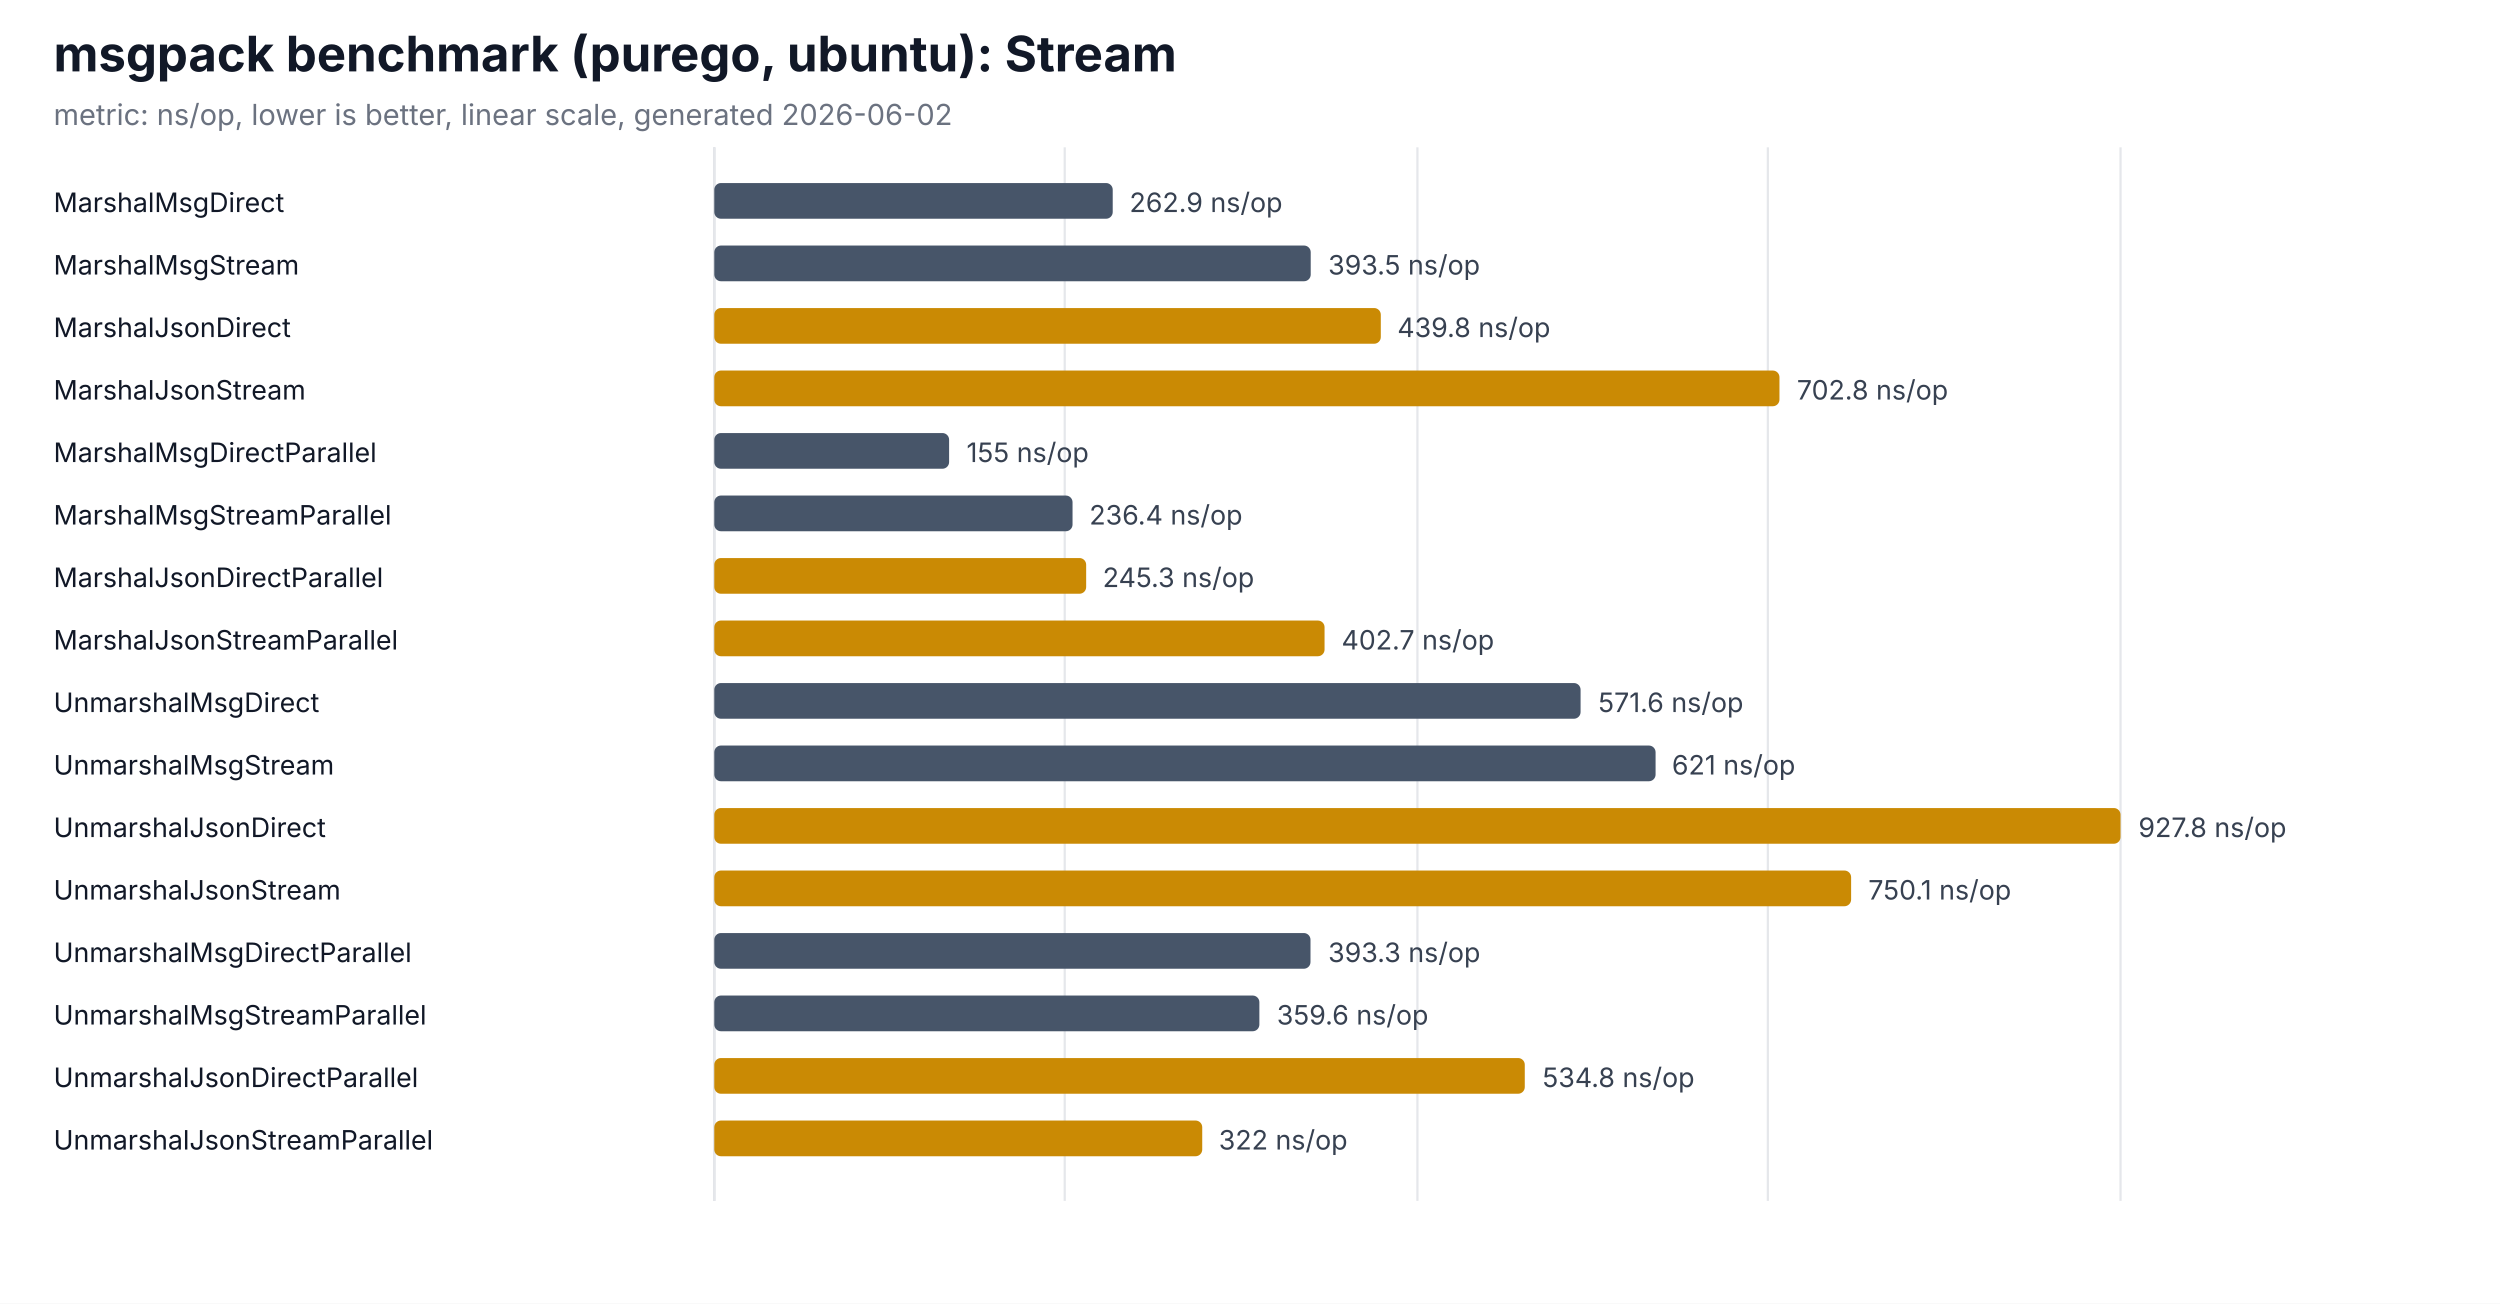
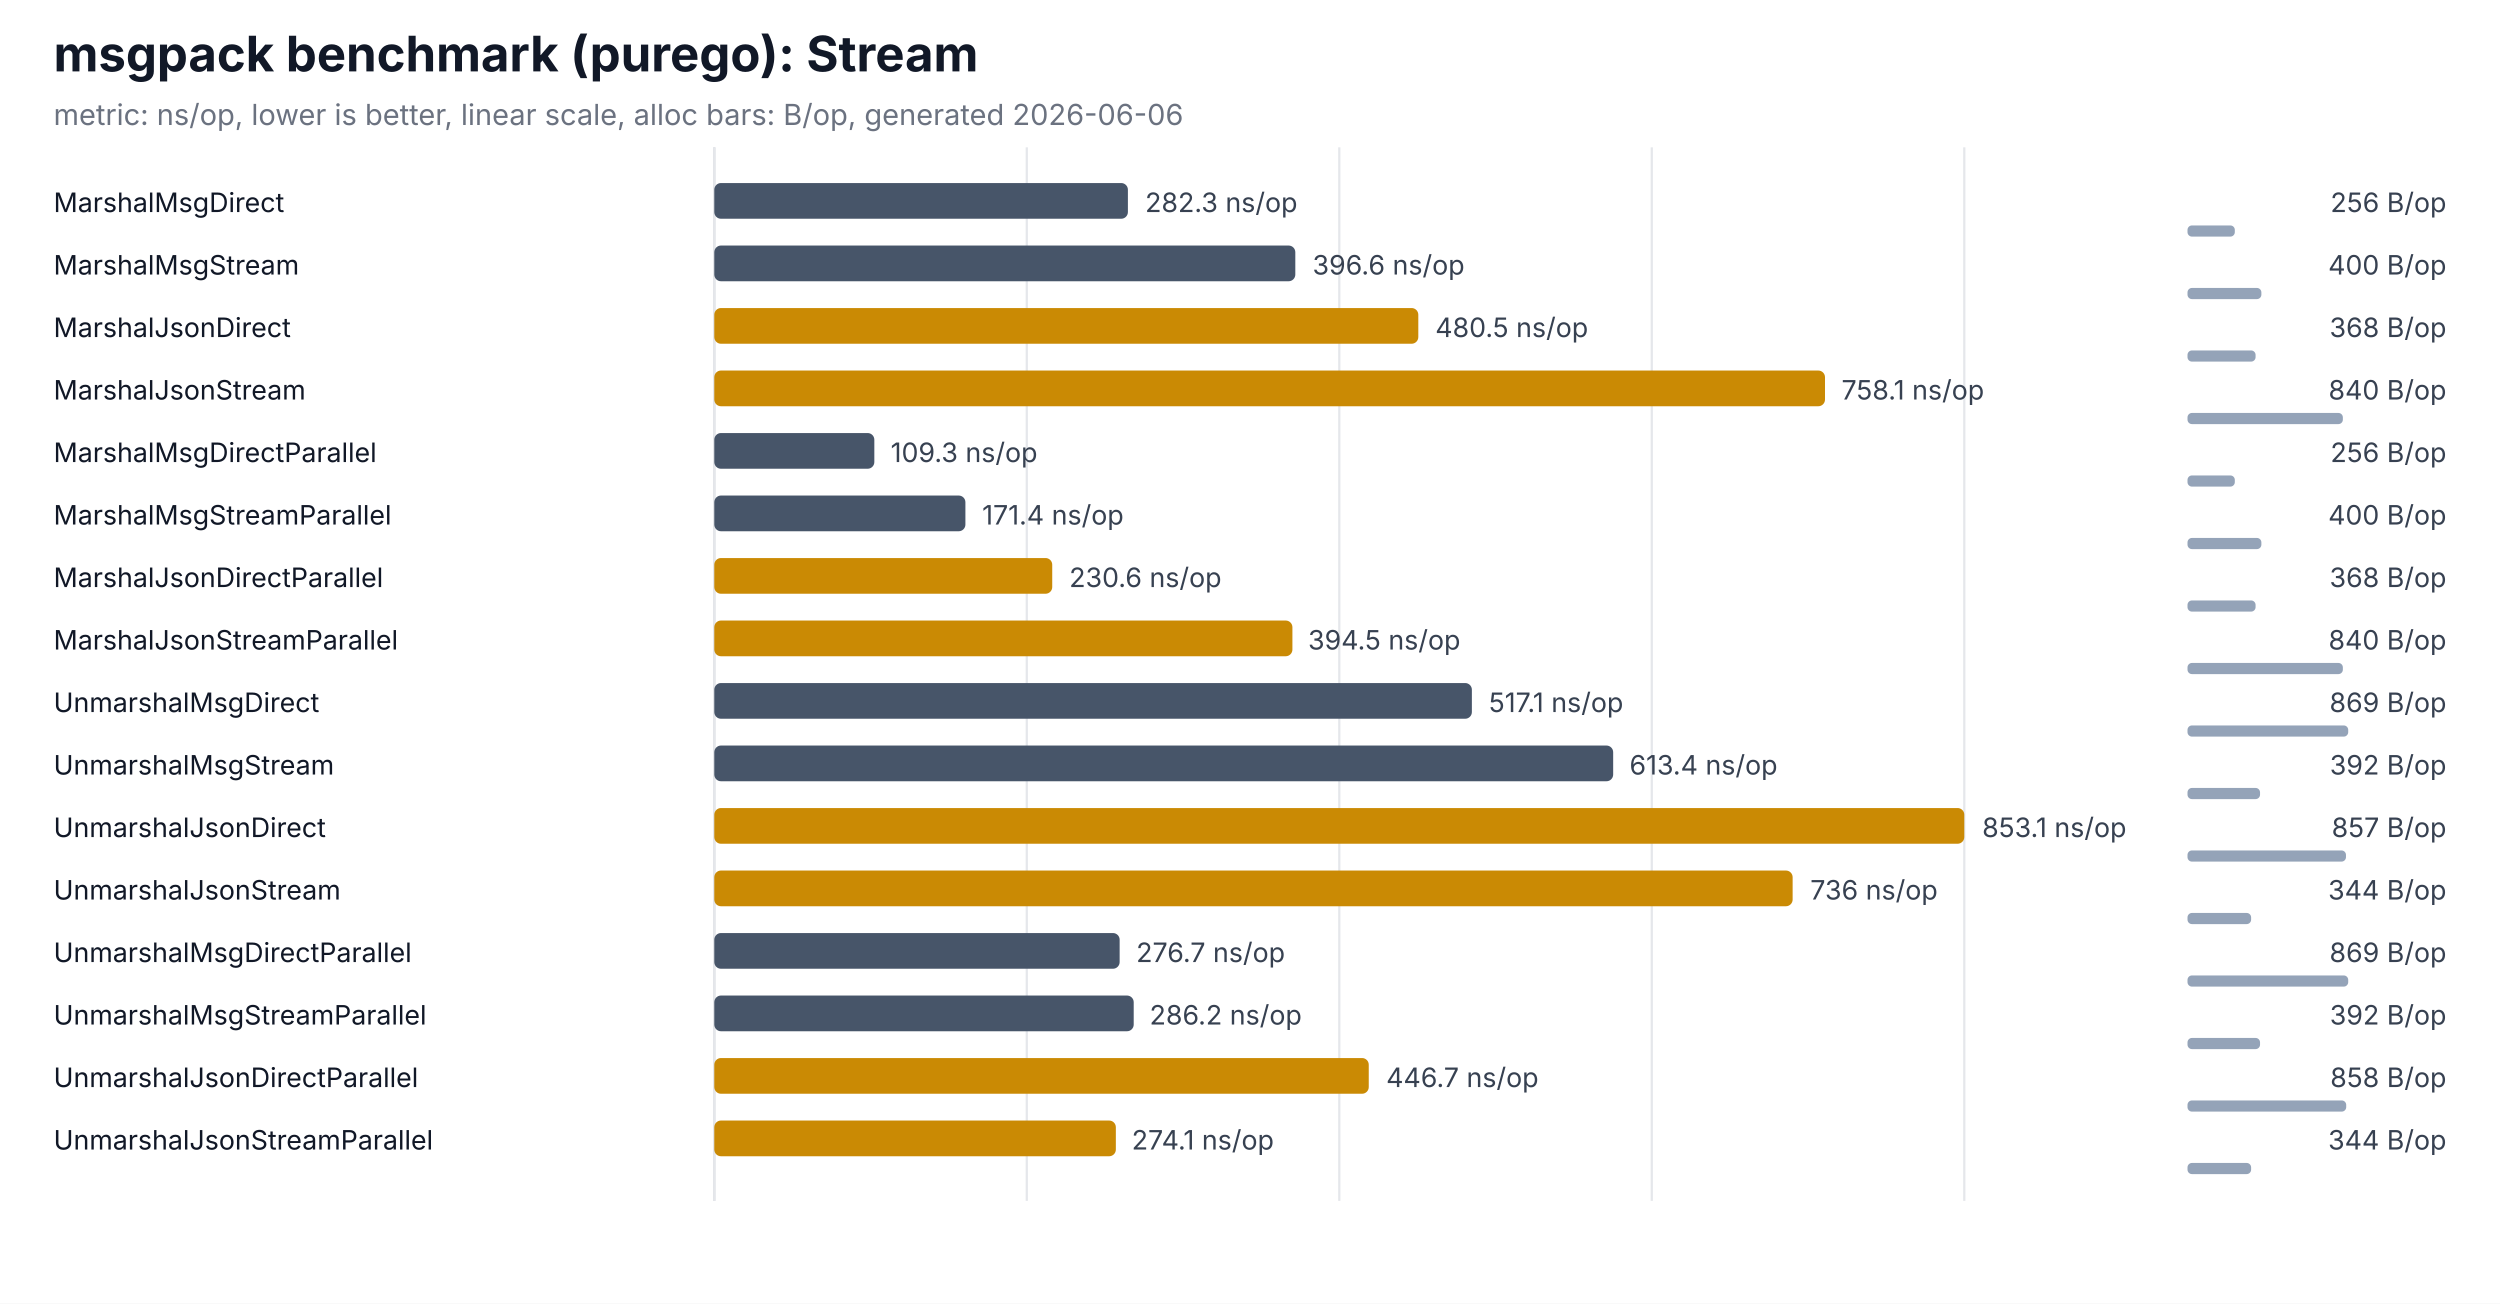
- <svg xmlns="http://www.w3.org/2000/svg" width="1120" height="584" viewBox="0 0 1120 584" role="img" aria-label="msgpack benchmark (purego, ubuntu): Stream">
+ <svg xmlns="http://www.w3.org/2000/svg" width="1120" height="584" viewBox="0 0 1120 584" role="img" aria-label="msgpack benchmark (purego): Stream">
  <rect class="background" width="100%" height="100%" />
  <style>
svg{color-scheme:light dark}
.background{fill:#ffffff}
text{font-family:-apple-system,BlinkMacSystemFont,"Segoe UI",sans-serif;fill:#111827}
.subtitle{fill:#6b7280;font-size:13px}
.label{font-size:12px}
.value{fill:#374151;font-size:12px}
+ .allocbar{fill:#94a3b8}
.axis{stroke:#d1d5db;stroke-width:1}
.grid{stroke:#e5e7eb;stroke-width:1}
@media (prefers-color-scheme:dark){
.background{fill:#111827}
text{fill:#f9fafb}
.subtitle{fill:#9ca3af}
.value{fill:#d1d5db}
+ .allocbar{fill:#9ca3af}
.axis{stroke:#4b5563}
.grid{stroke:#374151}
}
</style>
-   <text x="24" y="32" font-size="22" font-weight="700">msgpack benchmark (purego, ubuntu): Stream</text>
-   <text x="24" y="56" class="subtitle">metric: ns/op, lower is better, linear scale, generated 2026-06-02</text>
+   <text x="24" y="32" font-size="22" font-weight="700">msgpack benchmark (purego): Stream</text>
+   <text x="24" y="56" class="subtitle">metric: ns/op, lower is better, linear scale, alloc bars: B/op, generated 2026-06-06</text>
  <line x1="320" y1="66" x2="320" y2="538" class="axis" />
  <line x1="320" y1="66" x2="320" y2="538" class="grid" />
-   <line x1="477" y1="66" x2="477" y2="538" class="grid" />
-   <line x1="635" y1="66" x2="635" y2="538" class="grid" />
-   <line x1="792" y1="66" x2="792" y2="538" class="grid" />
-   <line x1="950" y1="66" x2="950" y2="538" class="grid" />
+   <line x1="460" y1="66" x2="460" y2="538" class="grid" />
+   <line x1="600" y1="66" x2="600" y2="538" class="grid" />
+   <line x1="740" y1="66" x2="740" y2="538" class="grid" />
+   <line x1="880" y1="66" x2="880" y2="538" class="grid" />
  <text x="24" y="95" class="label">MarshalMsgDirect</text>
-   <rect x="320" y="82" width="178.5" height="16" rx="3" fill="#475569" />
-   <text x="506" y="95" class="value">262.9 ns/op</text>
+   <rect x="320" y="82" width="185.3" height="16" rx="3" fill="#475569" />
+   <text x="513" y="95" class="value">282.3 ns/op</text>
+   <rect x="980" y="101" width="21.2" height="5" rx="2" class="allocbar" />
+   <text x="1096" y="95" class="value" text-anchor="end">256 B/op</text>
  <text x="24" y="123" class="label">MarshalMsgStream</text>
-   <rect x="320" y="110" width="267.2" height="16" rx="3" fill="#475569" />
-   <text x="595" y="123" class="value">393.5 ns/op</text>
+   <rect x="320" y="110" width="260.3" height="16" rx="3" fill="#475569" />
+   <text x="588" y="123" class="value">396.6 ns/op</text>
+   <rect x="980" y="129" width="33.1" height="5" rx="2" class="allocbar" />
+   <text x="1096" y="123" class="value" text-anchor="end">400 B/op</text>
  <text x="24" y="151" class="label">MarshalJsonDirect</text>
-   <rect x="320" y="138" width="298.6" height="16" rx="3" fill="#ca8a04" />
-   <text x="626" y="151" class="value">439.8 ns/op</text>
+   <rect x="320" y="138" width="315.4" height="16" rx="3" fill="#ca8a04" />
+   <text x="643" y="151" class="value">480.5 ns/op</text>
+   <rect x="980" y="157" width="30.5" height="5" rx="2" class="allocbar" />
+   <text x="1096" y="151" class="value" text-anchor="end">368 B/op</text>
  <text x="24" y="179" class="label">MarshalJsonStream</text>
-   <rect x="320" y="166" width="477.2" height="16" rx="3" fill="#ca8a04" />
-   <text x="805" y="179" class="value">702.8 ns/op</text>
+   <rect x="320" y="166" width="497.6" height="16" rx="3" fill="#ca8a04" />
+   <text x="825" y="179" class="value">758.1 ns/op</text>
+   <rect x="980" y="185" width="69.6" height="5" rx="2" class="allocbar" />
+   <text x="1096" y="179" class="value" text-anchor="end">840 B/op</text>
  <text x="24" y="207" class="label">MarshalMsgDirectParallel</text>
-   <rect x="320" y="194" width="105.2" height="16" rx="3" fill="#475569" />
-   <text x="433" y="207" class="value">155 ns/op</text>
+   <rect x="320" y="194" width="71.7" height="16" rx="3" fill="#475569" />
+   <text x="399" y="207" class="value">109.3 ns/op</text>
+   <rect x="980" y="213" width="21.2" height="5" rx="2" class="allocbar" />
+   <text x="1096" y="207" class="value" text-anchor="end">256 B/op</text>
  <text x="24" y="235" class="label">MarshalMsgStreamParallel</text>
-   <rect x="320" y="222" width="160.5" height="16" rx="3" fill="#475569" />
-   <text x="488" y="235" class="value">236.4 ns/op</text>
+   <rect x="320" y="222" width="112.5" height="16" rx="3" fill="#475569" />
+   <text x="440" y="235" class="value">171.4 ns/op</text>
+   <rect x="980" y="241" width="33.1" height="5" rx="2" class="allocbar" />
+   <text x="1096" y="235" class="value" text-anchor="end">400 B/op</text>
  <text x="24" y="263" class="label">MarshalJsonDirectParallel</text>
-   <rect x="320" y="250" width="166.6" height="16" rx="3" fill="#ca8a04" />
-   <text x="494" y="263" class="value">245.3 ns/op</text>
+   <rect x="320" y="250" width="151.4" height="16" rx="3" fill="#ca8a04" />
+   <text x="479" y="263" class="value">230.6 ns/op</text>
+   <rect x="980" y="269" width="30.5" height="5" rx="2" class="allocbar" />
+   <text x="1096" y="263" class="value" text-anchor="end">368 B/op</text>
  <text x="24" y="291" class="label">MarshalJsonStreamParallel</text>
-   <rect x="320" y="278" width="273.4" height="16" rx="3" fill="#ca8a04" />
-   <text x="601" y="291" class="value">402.7 ns/op</text>
+   <rect x="320" y="278" width="259.0" height="16" rx="3" fill="#ca8a04" />
+   <text x="586" y="291" class="value">394.5 ns/op</text>
+   <rect x="980" y="297" width="69.6" height="5" rx="2" class="allocbar" />
+   <text x="1096" y="291" class="value" text-anchor="end">840 B/op</text>
  <text x="24" y="319" class="label">UnmarshalMsgDirect</text>
-   <rect x="320" y="306" width="388.1" height="16" rx="3" fill="#475569" />
-   <text x="716" y="319" class="value">571.6 ns/op</text>
+   <rect x="320" y="306" width="339.4" height="16" rx="3" fill="#475569" />
+   <text x="667" y="319" class="value">517.1 ns/op</text>
+   <rect x="980" y="325" width="72.0" height="5" rx="2" class="allocbar" />
+   <text x="1096" y="319" class="value" text-anchor="end">869 B/op</text>
  <text x="24" y="347" class="label">UnmarshalMsgStream</text>
-   <rect x="320" y="334" width="421.7" height="16" rx="3" fill="#475569" />
-   <text x="749" y="347" class="value">621 ns/op</text>
+   <rect x="320" y="334" width="402.7" height="16" rx="3" fill="#475569" />
+   <text x="730" y="347" class="value">613.4 ns/op</text>
+   <rect x="980" y="353" width="32.5" height="5" rx="2" class="allocbar" />
+   <text x="1096" y="347" class="value" text-anchor="end">392 B/op</text>
  <text x="24" y="375" class="label">UnmarshalJsonDirect</text>
-   <rect x="320" y="362" width="630.0" height="16" rx="3" fill="#ca8a04" />
-   <text x="958" y="375" class="value">927.8 ns/op</text>
+   <rect x="320" y="362" width="560.0" height="16" rx="3" fill="#ca8a04" />
+   <text x="888" y="375" class="value">853.1 ns/op</text>
+   <rect x="980" y="381" width="71.0" height="5" rx="2" class="allocbar" />
+   <text x="1096" y="375" class="value" text-anchor="end">857 B/op</text>
  <text x="24" y="403" class="label">UnmarshalJsonStream</text>
-   <rect x="320" y="390" width="509.3" height="16" rx="3" fill="#ca8a04" />
-   <text x="837" y="403" class="value">750.1 ns/op</text>
+   <rect x="320" y="390" width="483.1" height="16" rx="3" fill="#ca8a04" />
+   <text x="811" y="403" class="value">736 ns/op</text>
+   <rect x="980" y="409" width="28.5" height="5" rx="2" class="allocbar" />
+   <text x="1096" y="403" class="value" text-anchor="end">344 B/op</text>
  <text x="24" y="431" class="label">UnmarshalMsgDirectParallel</text>
-   <rect x="320" y="418" width="267.1" height="16" rx="3" fill="#475569" />
-   <text x="595" y="431" class="value">393.3 ns/op</text>
+   <rect x="320" y="418" width="181.6" height="16" rx="3" fill="#475569" />
+   <text x="509" y="431" class="value">276.7 ns/op</text>
+   <rect x="980" y="437" width="72.0" height="5" rx="2" class="allocbar" />
+   <text x="1096" y="431" class="value" text-anchor="end">869 B/op</text>
  <text x="24" y="459" class="label">UnmarshalMsgStreamParallel</text>
-   <rect x="320" y="446" width="244.2" height="16" rx="3" fill="#475569" />
-   <text x="572" y="459" class="value">359.6 ns/op</text>
+   <rect x="320" y="446" width="187.9" height="16" rx="3" fill="#475569" />
+   <text x="515" y="459" class="value">286.2 ns/op</text>
+   <rect x="980" y="465" width="32.5" height="5" rx="2" class="allocbar" />
+   <text x="1096" y="459" class="value" text-anchor="end">392 B/op</text>
  <text x="24" y="487" class="label">UnmarshalJsonDirectParallel</text>
-   <rect x="320" y="474" width="363.1" height="16" rx="3" fill="#ca8a04" />
-   <text x="691" y="487" class="value">534.8 ns/op</text>
+   <rect x="320" y="474" width="293.2" height="16" rx="3" fill="#ca8a04" />
+   <text x="621" y="487" class="value">446.7 ns/op</text>
+   <rect x="980" y="493" width="71.1" height="5" rx="2" class="allocbar" />
+   <text x="1096" y="487" class="value" text-anchor="end">858 B/op</text>
  <text x="24" y="515" class="label">UnmarshalJsonStreamParallel</text>
-   <rect x="320" y="502" width="218.6" height="16" rx="3" fill="#ca8a04" />
-   <text x="546" y="515" class="value">322 ns/op</text>
+   <rect x="320" y="502" width="179.9" height="16" rx="3" fill="#ca8a04" />
+   <text x="507" y="515" class="value">274.1 ns/op</text>
+   <rect x="980" y="521" width="28.5" height="5" rx="2" class="allocbar" />
+   <text x="1096" y="515" class="value" text-anchor="end">344 B/op</text>
</svg>
